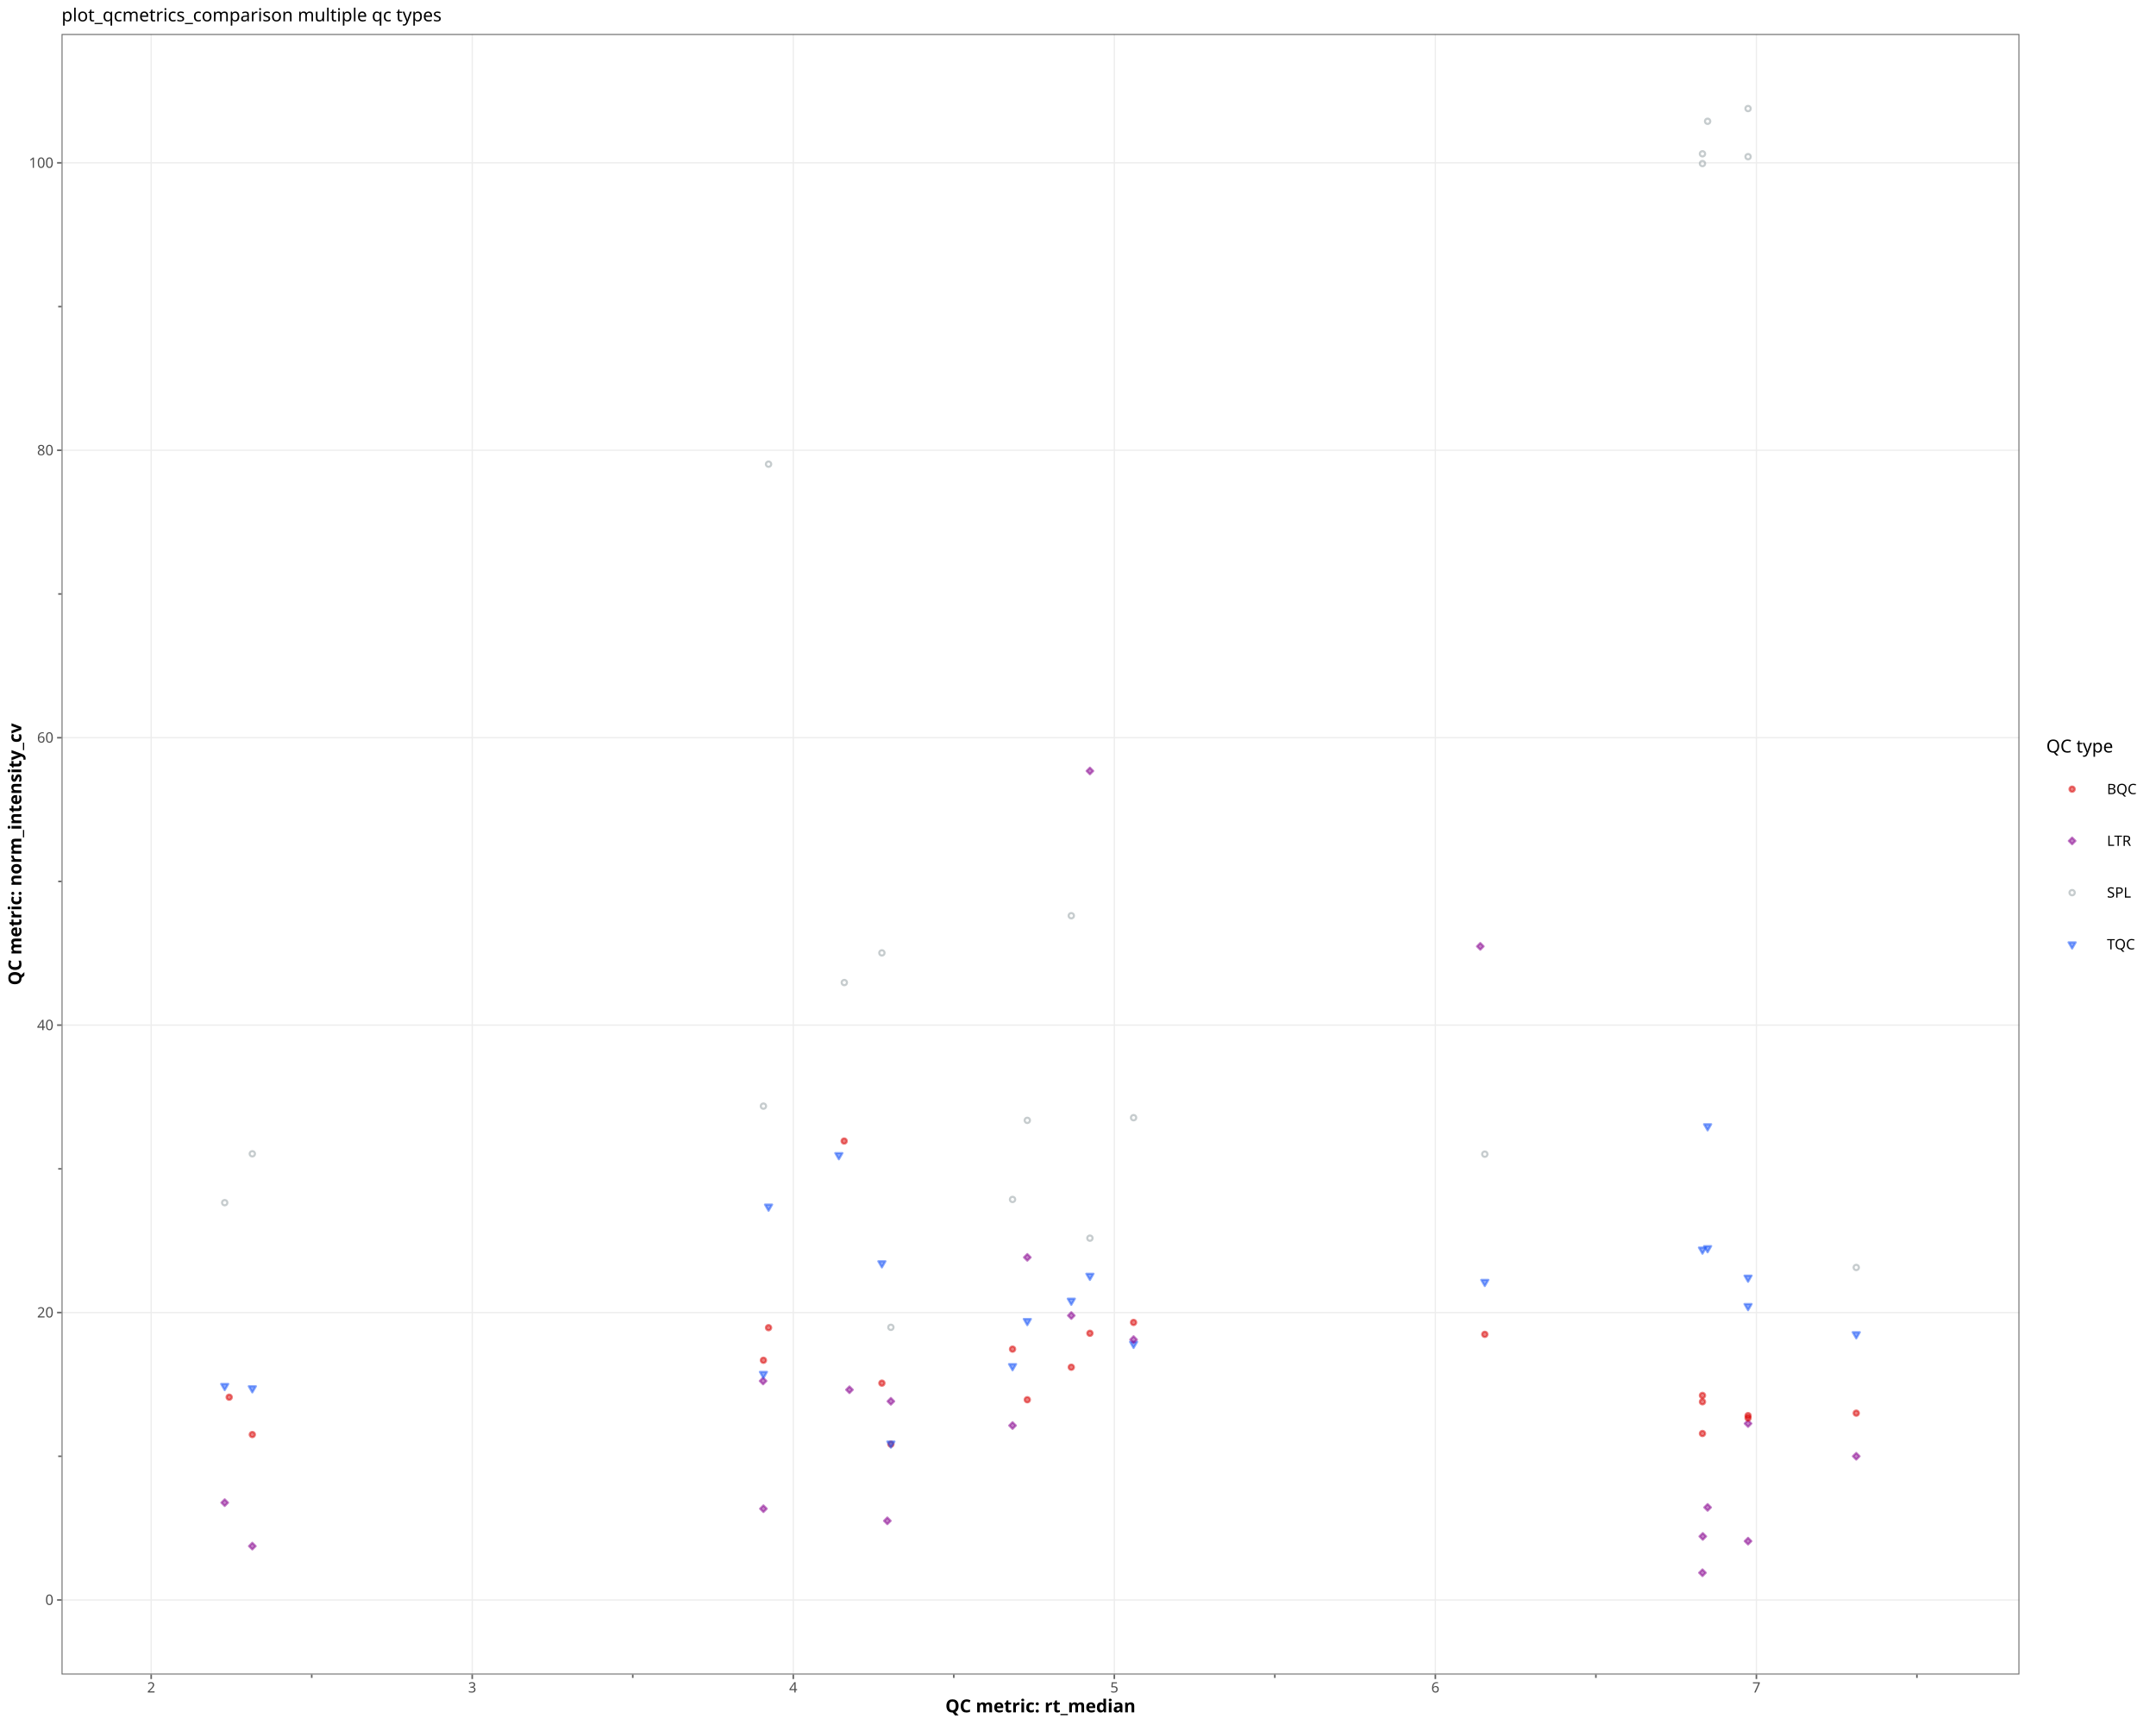
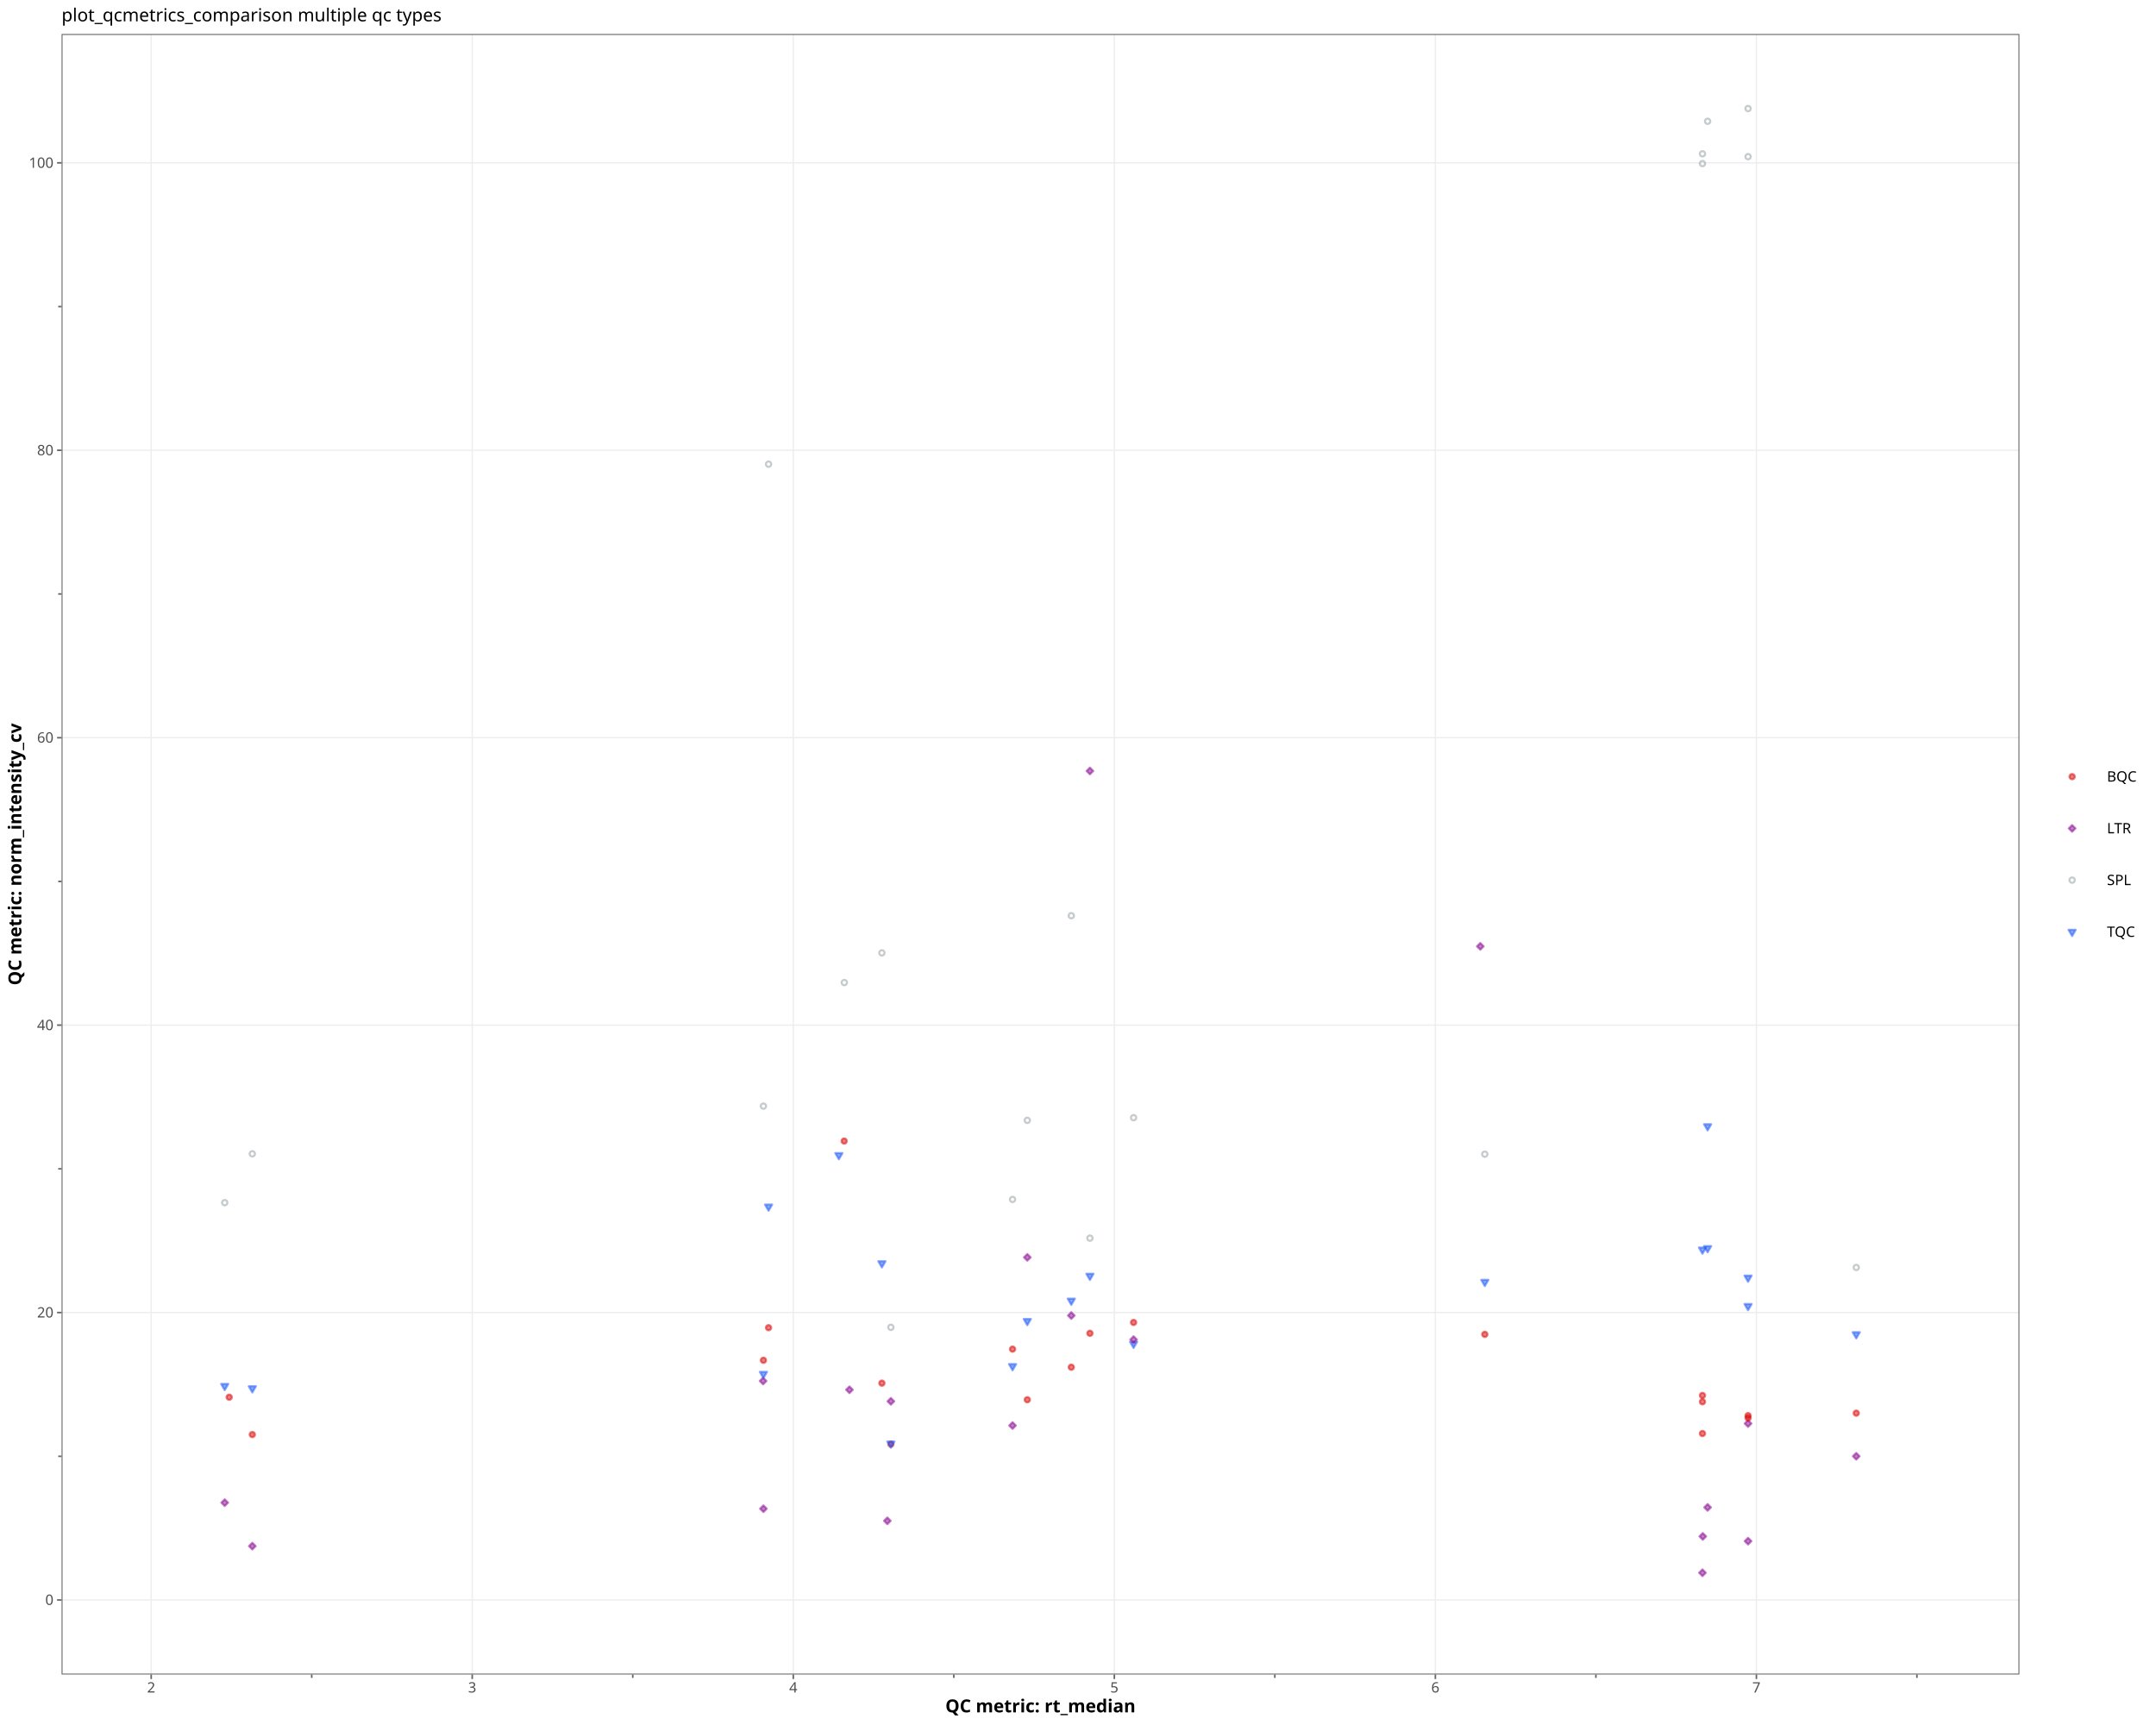
<svg xmlns="http://www.w3.org/2000/svg" class="svglite" data-engine-version="2.0" width="720.00pt" height="576.00pt" viewBox="0 0 720.00 576.00">
  <defs>
    <style type="text/css">
    .svglite line, .svglite polyline, .svglite polygon, .svglite path, .svglite rect, .svglite circle {
      fill: none;
      stroke: #000000;
      stroke-linecap: round;
      stroke-linejoin: round;
      stroke-miterlimit: 10.00;
    }
  </style>
  </defs>
  <rect width="100%" height="100%" style="stroke: none; fill: #FFFFFF;" />
  <defs>
    <clipPath id="cpMC4wMHw3MjAuMDB8MC4wMHw1NzYuMDA=">
      <rect x="0.00" y="0.00" width="720.00" height="576.00" />
    </clipPath>
  </defs>
  <g clip-path="url(#cpMC4wMHw3MjAuMDB8MC4wMHw1NzYuMDA=)">
    <rect x="0.00" y="0.00" width="720.00" height="576.00" style="stroke-width: 0.58; stroke: #FFFFFF; fill: #FFFFFF;" />
  </g>
  <defs>
    <clipPath id="cpMjAuNTZ8Njc0LjM4fDExLjM1fDU1OS4xNQ==">
      <rect x="20.56" y="11.35" width="653.82" height="547.80" />
    </clipPath>
  </defs>
  <g clip-path="url(#cpMjAuNTZ8Njc0LjM4fDExLjM1fDU1OS4xNQ==)">
    <rect x="20.56" y="11.35" width="653.82" height="547.80" style="stroke-width: 0.58; stroke: none; fill: #FFFFFF;" />
    <polyline points="20.56,534.25 674.38,534.25 " style="stroke-width: 0.43; stroke: #EDEDED; stroke-linecap: butt;" />
    <polyline points="20.56,438.28 674.38,438.28 " style="stroke-width: 0.43; stroke: #EDEDED; stroke-linecap: butt;" />
    <polyline points="20.56,342.30 674.38,342.30 " style="stroke-width: 0.43; stroke: #EDEDED; stroke-linecap: butt;" />
    <polyline points="20.56,246.33 674.38,246.33 " style="stroke-width: 0.43; stroke: #EDEDED; stroke-linecap: butt;" />
    <polyline points="20.56,150.36 674.38,150.36 " style="stroke-width: 0.43; stroke: #EDEDED; stroke-linecap: butt;" />
    <polyline points="20.56,54.38 674.38,54.38 " style="stroke-width: 0.43; stroke: #EDEDED; stroke-linecap: butt;" />
    <polyline points="50.49,559.15 50.49,11.35 " style="stroke-width: 0.43; stroke: #EDEDED; stroke-linecap: butt;" />
    <polyline points="157.70,559.15 157.70,11.35 " style="stroke-width: 0.43; stroke: #EDEDED; stroke-linecap: butt;" />
    <polyline points="264.92,559.15 264.92,11.35 " style="stroke-width: 0.43; stroke: #EDEDED; stroke-linecap: butt;" />
    <polyline points="372.13,559.15 372.13,11.35 " style="stroke-width: 0.43; stroke: #EDEDED; stroke-linecap: butt;" />
    <polyline points="479.34,559.15 479.34,11.35 " style="stroke-width: 0.43; stroke: #EDEDED; stroke-linecap: butt;" />
    <polyline points="586.55,559.15 586.55,11.35 " style="stroke-width: 0.43; stroke: #EDEDED; stroke-linecap: butt;" />
    <circle cx="619.90" cy="423.22" r="0.89" style="stroke-width: 0.71; stroke: #8E9B9E; stroke-opacity: 0.50;" />
    <circle cx="619.90" cy="471.87" r="0.89" style="stroke-width: 0.71; stroke: #DB0202; stroke-opacity: 0.50; fill: #DB0202; fill-opacity: 0.50;" />
    <polygon points="619.90,446.91 621.09,444.84 618.70,444.84 " style="stroke-width: 0.71; stroke: #1854F9; stroke-opacity: 0.50; fill: #1854F9; fill-opacity: 0.50;" />
    <polygon points="619.90,487.38 621.01,486.26 619.90,485.15 618.78,486.26 " style="stroke-width: 0.71; stroke: #880391; stroke-opacity: 0.50; fill: #880391; fill-opacity: 0.50;" />
    <circle cx="363.98" cy="413.44" r="0.89" style="stroke-width: 0.71; stroke: #8E9B9E; stroke-opacity: 0.50;" />
    <circle cx="363.98" cy="445.20" r="0.89" style="stroke-width: 0.71; stroke: #DB0202; stroke-opacity: 0.50; fill: #DB0202; fill-opacity: 0.50;" />
    <polygon points="363.98,427.39 365.18,425.32 362.78,425.32 " style="stroke-width: 0.71; stroke: #1854F9; stroke-opacity: 0.50; fill: #1854F9; fill-opacity: 0.50;" />
    <polygon points="363.98,258.55 365.09,257.44 363.98,256.32 362.87,257.44 " style="stroke-width: 0.71; stroke: #880391; stroke-opacity: 0.50; fill: #880391; fill-opacity: 0.50;" />
    <circle cx="495.85" cy="385.39" r="0.89" style="stroke-width: 0.71; stroke: #8E9B9E; stroke-opacity: 0.50;" />
    <circle cx="495.85" cy="445.56" r="0.89" style="stroke-width: 0.71; stroke: #DB0202; stroke-opacity: 0.50; fill: #DB0202; fill-opacity: 0.50;" />
    <polygon points="495.85,429.43 497.05,427.36 494.66,427.36 " style="stroke-width: 0.71; stroke: #1854F9; stroke-opacity: 0.50; fill: #1854F9; fill-opacity: 0.50;" />
    <polygon points="494.35,317.11 495.46,316.00 494.35,314.88 493.24,316.00 " style="stroke-width: 0.71; stroke: #880391; stroke-opacity: 0.50; fill: #880391; fill-opacity: 0.50;" />
    <circle cx="75.04" cy="401.59" r="0.89" style="stroke-width: 0.71; stroke: #8E9B9E; stroke-opacity: 0.50;" />
    <circle cx="76.54" cy="466.54" r="0.89" style="stroke-width: 0.71; stroke: #DB0202; stroke-opacity: 0.50; fill: #DB0202; fill-opacity: 0.50;" />
    <polygon points="75.04,464.19 76.24,462.11 73.85,462.11 " style="stroke-width: 0.71; stroke: #1854F9; stroke-opacity: 0.50; fill: #1854F9; fill-opacity: 0.50;" />
    <polygon points="75.04,502.87 76.16,501.76 75.04,500.64 73.93,501.76 " style="stroke-width: 0.71; stroke: #880391; stroke-opacity: 0.50; fill: #880391; fill-opacity: 0.50;" />
    <circle cx="84.26" cy="385.27" r="0.89" style="stroke-width: 0.71; stroke: #8E9B9E; stroke-opacity: 0.50;" />
    <circle cx="84.26" cy="479.02" r="0.89" style="stroke-width: 0.71; stroke: #DB0202; stroke-opacity: 0.50; fill: #DB0202; fill-opacity: 0.50;" />
    <polygon points="84.26,464.96 85.46,462.89 83.07,462.89 " style="stroke-width: 0.71; stroke: #1854F9; stroke-opacity: 0.50; fill: #1854F9; fill-opacity: 0.50;" />
    <polygon points="84.26,517.38 85.38,516.27 84.26,515.15 83.15,516.27 " style="stroke-width: 0.71; stroke: #880391; stroke-opacity: 0.50; fill: #880391; fill-opacity: 0.50;" />
    <circle cx="256.66" cy="154.99" r="0.89" style="stroke-width: 0.71; stroke: #8E9B9E; stroke-opacity: 0.50;" />
    <circle cx="256.66" cy="443.33" r="0.89" style="stroke-width: 0.71; stroke: #DB0202; stroke-opacity: 0.50; fill: #DB0202; fill-opacity: 0.50;" />
    <polygon points="256.66,404.29 257.86,402.22 255.46,402.22 " style="stroke-width: 0.71; stroke: #1854F9; stroke-opacity: 0.50; fill: #1854F9; fill-opacity: 0.50;" />
    <polygon points="254.84,462.24 255.95,461.13 254.84,460.02 253.73,461.13 " style="stroke-width: 0.71; stroke: #880391; stroke-opacity: 0.50; fill: #880391; fill-opacity: 0.50;" />
    <circle cx="338.14" cy="400.51" r="0.89" style="stroke-width: 0.71; stroke: #8E9B9E; stroke-opacity: 0.50;" />
    <circle cx="338.14" cy="450.49" r="0.89" style="stroke-width: 0.71; stroke: #DB0202; stroke-opacity: 0.50; fill: #DB0202; fill-opacity: 0.50;" />
    <polygon points="338.14,457.56 339.34,455.49 336.95,455.49 " style="stroke-width: 0.71; stroke: #1854F9; stroke-opacity: 0.50; fill: #1854F9; fill-opacity: 0.50;" />
    <polygon points="338.14,477.12 339.25,476.00 338.14,474.89 337.03,476.00 " style="stroke-width: 0.71; stroke: #880391; stroke-opacity: 0.50; fill: #880391; fill-opacity: 0.50;" />
    <circle cx="343.07" cy="374.10" r="0.89" style="stroke-width: 0.71; stroke: #8E9B9E; stroke-opacity: 0.50;" />
    <circle cx="343.07" cy="467.39" r="0.89" style="stroke-width: 0.71; stroke: #DB0202; stroke-opacity: 0.50; fill: #DB0202; fill-opacity: 0.50;" />
    <polygon points="343.07,442.50 344.27,440.43 341.88,440.43 " style="stroke-width: 0.71; stroke: #1854F9; stroke-opacity: 0.50; fill: #1854F9; fill-opacity: 0.50;" />
    <polygon points="343.07,420.96 344.19,419.85 343.07,418.74 341.96,419.85 " style="stroke-width: 0.71; stroke: #880391; stroke-opacity: 0.50; fill: #880391; fill-opacity: 0.50;" />
    <circle cx="281.96" cy="328.09" r="0.89" style="stroke-width: 0.71; stroke: #8E9B9E; stroke-opacity: 0.50;" />
    <circle cx="281.91" cy="381.01" r="0.89" style="stroke-width: 0.71; stroke: #DB0202; stroke-opacity: 0.50; fill: #DB0202; fill-opacity: 0.50;" />
    <polygon points="280.14,387.11 281.34,385.03 278.94,385.03 " style="stroke-width: 0.71; stroke: #1854F9; stroke-opacity: 0.50; fill: #1854F9; fill-opacity: 0.50;" />
    <polygon points="283.68,465.17 284.79,464.06 283.68,462.95 282.57,464.06 " style="stroke-width: 0.71; stroke: #880391; stroke-opacity: 0.50; fill: #880391; fill-opacity: 0.50;" />
    <circle cx="357.76" cy="305.77" r="0.89" style="stroke-width: 0.71; stroke: #8E9B9E; stroke-opacity: 0.50;" />
    <circle cx="357.76" cy="456.53" r="0.89" style="stroke-width: 0.71; stroke: #DB0202; stroke-opacity: 0.50; fill: #DB0202; fill-opacity: 0.50;" />
    <polygon points="357.76,435.71 358.96,433.64 356.57,433.64 " style="stroke-width: 0.71; stroke: #1854F9; stroke-opacity: 0.50; fill: #1854F9; fill-opacity: 0.50;" />
    <polygon points="357.76,440.39 358.87,439.27 357.76,438.16 356.65,439.27 " style="stroke-width: 0.71; stroke: #880391; stroke-opacity: 0.50; fill: #880391; fill-opacity: 0.50;" />
    <circle cx="378.56" cy="373.21" r="0.89" style="stroke-width: 0.71; stroke: #8E9B9E; stroke-opacity: 0.50;" />
    <circle cx="378.56" cy="441.58" r="0.89" style="stroke-width: 0.71; stroke: #DB0202; stroke-opacity: 0.50; fill: #DB0202; fill-opacity: 0.50;" />
    <polygon points="378.56,450.11 379.76,448.04 377.37,448.04 " style="stroke-width: 0.71; stroke: #1854F9; stroke-opacity: 0.50; fill: #1854F9; fill-opacity: 0.50;" />
    <polygon points="378.56,448.42 379.67,447.31 378.56,446.19 377.45,447.31 " style="stroke-width: 0.71; stroke: #880391; stroke-opacity: 0.50; fill: #880391; fill-opacity: 0.50;" />
    <circle cx="294.51" cy="318.18" r="0.89" style="stroke-width: 0.71; stroke: #8E9B9E; stroke-opacity: 0.50;" />
    <circle cx="294.51" cy="461.85" r="0.89" style="stroke-width: 0.71; stroke: #DB0202; stroke-opacity: 0.50; fill: #DB0202; fill-opacity: 0.50;" />
    <polygon points="294.51,423.22 295.70,421.15 293.31,421.15 " style="stroke-width: 0.71; stroke: #1854F9; stroke-opacity: 0.50; fill: #1854F9; fill-opacity: 0.50;" />
    <polygon points="296.33,508.94 297.44,507.83 296.33,506.71 295.22,507.83 " style="stroke-width: 0.71; stroke: #880391; stroke-opacity: 0.50; fill: #880391; fill-opacity: 0.50;" />
    <circle cx="254.95" cy="369.35" r="0.89" style="stroke-width: 0.71; stroke: #8E9B9E; stroke-opacity: 0.50;" />
    <circle cx="254.95" cy="454.21" r="0.89" style="stroke-width: 0.71; stroke: #DB0202; stroke-opacity: 0.50; fill: #DB0202; fill-opacity: 0.50;" />
    <polygon points="254.95,460.16 256.14,458.09 253.75,458.09 " style="stroke-width: 0.71; stroke: #1854F9; stroke-opacity: 0.50; fill: #1854F9; fill-opacity: 0.50;" />
    <polygon points="254.95,504.89 256.06,503.78 254.95,502.67 253.83,503.78 " style="stroke-width: 0.71; stroke: #880391; stroke-opacity: 0.50; fill: #880391; fill-opacity: 0.50;" />
    <circle cx="297.51" cy="443.21" r="0.89" style="stroke-width: 0.71; stroke: #8E9B9E; stroke-opacity: 0.50;" />
    <circle cx="297.51" cy="482.22" r="0.89" style="stroke-width: 0.71; stroke: #DB0202; stroke-opacity: 0.50; fill: #DB0202; fill-opacity: 0.50;" />
    <polygon points="297.51,483.41 298.70,481.34 296.31,481.34 " style="stroke-width: 0.71; stroke: #1854F9; stroke-opacity: 0.50; fill: #1854F9; fill-opacity: 0.50;" />
    <polygon points="297.51,469.03 298.62,467.92 297.51,466.80 296.40,467.92 " style="stroke-width: 0.71; stroke: #880391; stroke-opacity: 0.50; fill: #880391; fill-opacity: 0.50;" />
    <circle cx="583.77" cy="52.31" r="0.89" style="stroke-width: 0.71; stroke: #8E9B9E; stroke-opacity: 0.50;" />
    <circle cx="583.77" cy="472.69" r="0.89" style="stroke-width: 0.71; stroke: #DB0202; stroke-opacity: 0.50; fill: #DB0202; fill-opacity: 0.50;" />
    <polygon points="583.77,437.50 584.96,435.43 582.57,435.43 " style="stroke-width: 0.71; stroke: #1854F9; stroke-opacity: 0.50; fill: #1854F9; fill-opacity: 0.50;" />
    <polygon points="583.77,476.45 584.88,475.34 583.77,474.23 582.65,475.34 " style="stroke-width: 0.71; stroke: #880391; stroke-opacity: 0.50; fill: #880391; fill-opacity: 0.50;" />
    <circle cx="583.77" cy="36.25" r="0.89" style="stroke-width: 0.71; stroke: #8E9B9E; stroke-opacity: 0.50;" />
    <circle cx="583.77" cy="473.50" r="0.89" style="stroke-width: 0.71; stroke: #DB0202; stroke-opacity: 0.50; fill: #DB0202; fill-opacity: 0.50;" />
    <polygon points="583.77,428.01 584.96,425.94 582.57,425.94 " style="stroke-width: 0.71; stroke: #1854F9; stroke-opacity: 0.50; fill: #1854F9; fill-opacity: 0.50;" />
    <polygon points="583.77,515.72 584.88,514.61 583.77,513.50 582.65,514.61 " style="stroke-width: 0.71; stroke: #880391; stroke-opacity: 0.50; fill: #880391; fill-opacity: 0.50;" />
    <circle cx="570.26" cy="40.50" r="0.89" style="stroke-width: 0.71; stroke: #8E9B9E; stroke-opacity: 0.50;" />
    <circle cx="568.54" cy="478.67" r="0.89" style="stroke-width: 0.71; stroke: #DB0202; stroke-opacity: 0.50; fill: #DB0202; fill-opacity: 0.50;" />
    <polygon points="570.26,377.46 571.45,375.39 569.06,375.39 " style="stroke-width: 0.71; stroke: #1854F9; stroke-opacity: 0.50; fill: #1854F9; fill-opacity: 0.50;" />
    <polygon points="570.26,504.45 571.37,503.34 570.26,502.23 569.14,503.34 " style="stroke-width: 0.71; stroke: #880391; stroke-opacity: 0.50; fill: #880391; fill-opacity: 0.50;" />
    <circle cx="568.54" cy="51.36" r="0.89" style="stroke-width: 0.71; stroke: #8E9B9E; stroke-opacity: 0.50;" />
    <circle cx="568.54" cy="468.07" r="0.89" style="stroke-width: 0.71; stroke: #DB0202; stroke-opacity: 0.50; fill: #DB0202; fill-opacity: 0.50;" />
    <polygon points="568.54,418.64 569.74,416.57 567.35,416.57 " style="stroke-width: 0.71; stroke: #1854F9; stroke-opacity: 0.50; fill: #1854F9; fill-opacity: 0.50;" />
    <polygon points="568.54,526.28 569.65,525.17 568.54,524.05 567.43,525.17 " style="stroke-width: 0.71; stroke: #880391; stroke-opacity: 0.50; fill: #880391; fill-opacity: 0.50;" />
    <circle cx="568.54" cy="54.62" r="0.89" style="stroke-width: 0.71; stroke: #8E9B9E; stroke-opacity: 0.50;" />
    <circle cx="568.54" cy="465.96" r="0.89" style="stroke-width: 0.71; stroke: #DB0202; stroke-opacity: 0.50; fill: #DB0202; fill-opacity: 0.50;" />
    <polygon points="570.26,418.16 571.45,416.09 569.06,416.09 " style="stroke-width: 0.71; stroke: #1854F9; stroke-opacity: 0.50; fill: #1854F9; fill-opacity: 0.50;" />
    <polygon points="568.65,514.14 569.76,513.02 568.65,511.91 567.54,513.02 " style="stroke-width: 0.71; stroke: #880391; stroke-opacity: 0.50; fill: #880391; fill-opacity: 0.50;" />
    <rect x="20.56" y="11.35" width="653.82" height="547.80" style="stroke-width: 0.64; stroke: #666666;" />
  </g>
  <g clip-path="url(#cpMC4wMHw3MjAuMDB8MC4wMHw1NzYuMDA=)">
    <text x="17.87" y="535.90" text-anchor="end" style="font-size: 4.80px; fill: #4D4D4D; font-family: sans;" textLength="2.67px" lengthAdjust="spacingAndGlyphs">0</text>
    <text x="17.87" y="439.93" text-anchor="end" style="font-size: 4.80px; fill: #4D4D4D; font-family: sans;" textLength="5.34px" lengthAdjust="spacingAndGlyphs">20</text>
    <text x="17.87" y="343.96" text-anchor="end" style="font-size: 4.80px; fill: #4D4D4D; font-family: sans;" textLength="5.34px" lengthAdjust="spacingAndGlyphs">40</text>
    <text x="17.87" y="247.98" text-anchor="end" style="font-size: 4.80px; fill: #4D4D4D; font-family: sans;" textLength="5.34px" lengthAdjust="spacingAndGlyphs">60</text>
    <text x="17.87" y="152.01" text-anchor="end" style="font-size: 4.80px; fill: #4D4D4D; font-family: sans;" textLength="5.34px" lengthAdjust="spacingAndGlyphs">80</text>
    <text x="17.87" y="56.04" text-anchor="end" style="font-size: 4.80px; fill: #4D4D4D; font-family: sans;" textLength="8.01px" lengthAdjust="spacingAndGlyphs">100</text>
    <polyline points="19.06,534.25 20.56,534.25 " style="stroke-width: 0.53; stroke: #666666; stroke-linecap: butt;" />
    <polyline points="19.06,438.28 20.56,438.28 " style="stroke-width: 0.53; stroke: #666666; stroke-linecap: butt;" />
    <polyline points="19.06,342.30 20.56,342.30 " style="stroke-width: 0.53; stroke: #666666; stroke-linecap: butt;" />
    <polyline points="19.06,246.33 20.56,246.33 " style="stroke-width: 0.53; stroke: #666666; stroke-linecap: butt;" />
    <polyline points="19.06,150.36 20.56,150.36 " style="stroke-width: 0.53; stroke: #666666; stroke-linecap: butt;" />
    <polyline points="19.06,54.38 20.56,54.38 " style="stroke-width: 0.53; stroke: #666666; stroke-linecap: butt;" />
    <polyline points="19.44,486.27 20.56,486.27 " style="stroke-width: 0.53; stroke: #666666; stroke-linecap: butt;" />
    <polyline points="19.44,390.29 20.56,390.29 " style="stroke-width: 0.53; stroke: #666666; stroke-linecap: butt;" />
    <polyline points="19.44,294.32 20.56,294.32 " style="stroke-width: 0.53; stroke: #666666; stroke-linecap: butt;" />
    <polyline points="19.44,198.34 20.56,198.34 " style="stroke-width: 0.53; stroke: #666666; stroke-linecap: butt;" />
    <polyline points="19.44,102.37 20.56,102.37 " style="stroke-width: 0.53; stroke: #666666; stroke-linecap: butt;" />
    <polyline points="50.49,560.65 50.49,559.15 " style="stroke-width: 0.53; stroke: #666666; stroke-linecap: butt;" />
    <polyline points="157.70,560.65 157.70,559.15 " style="stroke-width: 0.53; stroke: #666666; stroke-linecap: butt;" />
    <polyline points="264.92,560.65 264.92,559.15 " style="stroke-width: 0.53; stroke: #666666; stroke-linecap: butt;" />
    <polyline points="372.13,560.65 372.13,559.15 " style="stroke-width: 0.53; stroke: #666666; stroke-linecap: butt;" />
    <polyline points="479.34,560.65 479.34,559.15 " style="stroke-width: 0.53; stroke: #666666; stroke-linecap: butt;" />
    <polyline points="586.55,560.65 586.55,559.15 " style="stroke-width: 0.53; stroke: #666666; stroke-linecap: butt;" />
    <polyline points="104.10,560.27 104.10,559.15 " style="stroke-width: 0.53; stroke: #666666; stroke-linecap: butt;" />
    <polyline points="211.31,560.27 211.31,559.15 " style="stroke-width: 0.53; stroke: #666666; stroke-linecap: butt;" />
    <polyline points="318.52,560.27 318.52,559.15 " style="stroke-width: 0.53; stroke: #666666; stroke-linecap: butt;" />
    <polyline points="425.73,560.27 425.73,559.15 " style="stroke-width: 0.53; stroke: #666666; stroke-linecap: butt;" />
    <polyline points="532.95,560.27 532.95,559.15 " style="stroke-width: 0.53; stroke: #666666; stroke-linecap: butt;" />
    <polyline points="640.16,560.27 640.16,559.15 " style="stroke-width: 0.53; stroke: #666666; stroke-linecap: butt;" />
    <text x="50.49" y="565.15" text-anchor="middle" style="font-size: 4.80px; fill: #4D4D4D; font-family: sans;" textLength="2.67px" lengthAdjust="spacingAndGlyphs">2</text>
    <text x="157.70" y="565.15" text-anchor="middle" style="font-size: 4.80px; fill: #4D4D4D; font-family: sans;" textLength="2.67px" lengthAdjust="spacingAndGlyphs">3</text>
    <text x="264.92" y="565.15" text-anchor="middle" style="font-size: 4.80px; fill: #4D4D4D; font-family: sans;" textLength="2.67px" lengthAdjust="spacingAndGlyphs">4</text>
    <text x="372.13" y="565.15" text-anchor="middle" style="font-size: 4.80px; fill: #4D4D4D; font-family: sans;" textLength="2.67px" lengthAdjust="spacingAndGlyphs">5</text>
    <text x="479.34" y="565.15" text-anchor="middle" style="font-size: 4.80px; fill: #4D4D4D; font-family: sans;" textLength="2.67px" lengthAdjust="spacingAndGlyphs">6</text>
    <text x="586.55" y="565.15" text-anchor="middle" style="font-size: 4.80px; fill: #4D4D4D; font-family: sans;" textLength="2.67px" lengthAdjust="spacingAndGlyphs">7</text>
    <text x="347.47" y="571.77" text-anchor="middle" style="font-size: 6.00px; font-weight: bold; font-family: sans;" textLength="57.02px" lengthAdjust="spacingAndGlyphs">QC metric: rt_median</text>
    <text transform="translate(7.12,285.25) rotate(-90)" text-anchor="middle" style="font-size: 6.00px; font-weight: bold; font-family: sans;" textLength="78.71px" lengthAdjust="spacingAndGlyphs">QC metric: norm_intensity_cv</text>
-     <rect x="680.36" y="243.52" width="36.65" height="83.46" style="stroke-width: 0.58; stroke: none; fill: #FFFFFF;" />
-     <text x="683.35" y="251.26" style="font-size: 6.00px; font-family: sans;" textLength="22.01px" lengthAdjust="spacingAndGlyphs">QC type</text>
-     <rect x="683.35" y="254.87" width="17.28" height="17.28" style="stroke-width: 0.58; stroke: none; fill: #FFFFFF;" />
-     <circle cx="691.99" cy="263.51" r="0.89" style="stroke-width: 0.71; stroke: #DB0202; stroke-opacity: 0.50; fill: #DB0202; fill-opacity: 0.50;" />
-     <rect x="683.35" y="272.15" width="17.28" height="17.28" style="stroke-width: 0.58; stroke: none; fill: #FFFFFF;" />
-     <polygon points="691.99,281.91 693.10,280.79 691.99,279.68 690.88,280.79 " style="stroke-width: 0.71; stroke: #880391; stroke-opacity: 0.50; fill: #880391; fill-opacity: 0.50;" />
-     <rect x="683.35" y="289.43" width="17.28" height="17.28" style="stroke-width: 0.58; stroke: none; fill: #FFFFFF;" />
-     <circle cx="691.99" cy="298.07" r="0.89" style="stroke-width: 0.71; stroke: #8E9B9E; stroke-opacity: 0.50;" />
-     <rect x="683.35" y="306.71" width="17.28" height="17.28" style="stroke-width: 0.58; stroke: none; fill: #FFFFFF;" />
-     <polygon points="691.99,316.73 693.18,314.66 690.79,314.66 " style="stroke-width: 0.71; stroke: #1854F9; stroke-opacity: 0.50; fill: #1854F9; fill-opacity: 0.50;" />
-     <text x="703.62" y="265.17" style="font-size: 4.80px; font-family: sans;" textLength="10.41px" lengthAdjust="spacingAndGlyphs">BQC</text>
-     <text x="703.62" y="282.45" style="font-size: 4.80px; font-family: sans;" textLength="9.07px" lengthAdjust="spacingAndGlyphs">LTR</text>
-     <text x="703.62" y="299.73" style="font-size: 4.80px; font-family: sans;" textLength="9.07px" lengthAdjust="spacingAndGlyphs">SPL</text>
-     <text x="703.62" y="317.01" style="font-size: 4.80px; font-family: sans;" textLength="10.13px" lengthAdjust="spacingAndGlyphs">TQC</text>
+     <rect x="680.36" y="247.70" width="36.65" height="75.10" style="stroke-width: 0.58; stroke: none; fill: #FFFFFF;" />
+     <rect x="683.35" y="250.69" width="17.28" height="17.28" style="stroke-width: 0.58; stroke: none; fill: #FFFFFF;" />
+     <circle cx="691.99" cy="259.33" r="0.89" style="stroke-width: 0.71; stroke: #DB0202; stroke-opacity: 0.50; fill: #DB0202; fill-opacity: 0.50;" />
+     <rect x="683.35" y="267.97" width="17.28" height="17.28" style="stroke-width: 0.58; stroke: none; fill: #FFFFFF;" />
+     <polygon points="691.99,277.73 693.10,276.61 691.99,275.50 690.88,276.61 " style="stroke-width: 0.71; stroke: #880391; stroke-opacity: 0.50; fill: #880391; fill-opacity: 0.50;" />
+     <rect x="683.35" y="285.25" width="17.28" height="17.28" style="stroke-width: 0.58; stroke: none; fill: #FFFFFF;" />
+     <circle cx="691.99" cy="293.89" r="0.89" style="stroke-width: 0.71; stroke: #8E9B9E; stroke-opacity: 0.50;" />
+     <rect x="683.35" y="302.53" width="17.28" height="17.28" style="stroke-width: 0.58; stroke: none; fill: #FFFFFF;" />
+     <polygon points="691.99,312.55 693.18,310.48 690.79,310.48 " style="stroke-width: 0.71; stroke: #1854F9; stroke-opacity: 0.50; fill: #1854F9; fill-opacity: 0.50;" />
+     <text x="703.62" y="260.98" style="font-size: 4.80px; font-family: sans;" textLength="10.41px" lengthAdjust="spacingAndGlyphs">BQC</text>
+     <text x="703.62" y="278.26" style="font-size: 4.80px; font-family: sans;" textLength="9.07px" lengthAdjust="spacingAndGlyphs">LTR</text>
+     <text x="703.62" y="295.54" style="font-size: 4.80px; font-family: sans;" textLength="9.07px" lengthAdjust="spacingAndGlyphs">SPL</text>
+     <text x="703.62" y="312.82" style="font-size: 4.80px; font-family: sans;" textLength="10.13px" lengthAdjust="spacingAndGlyphs">TQC</text>
    <text x="20.56" y="7.12" style="font-size: 6.00px; font-family: sans;" textLength="119.41px" lengthAdjust="spacingAndGlyphs">plot_qcmetrics_comparison multiple qc types</text>
  </g>
</svg>
